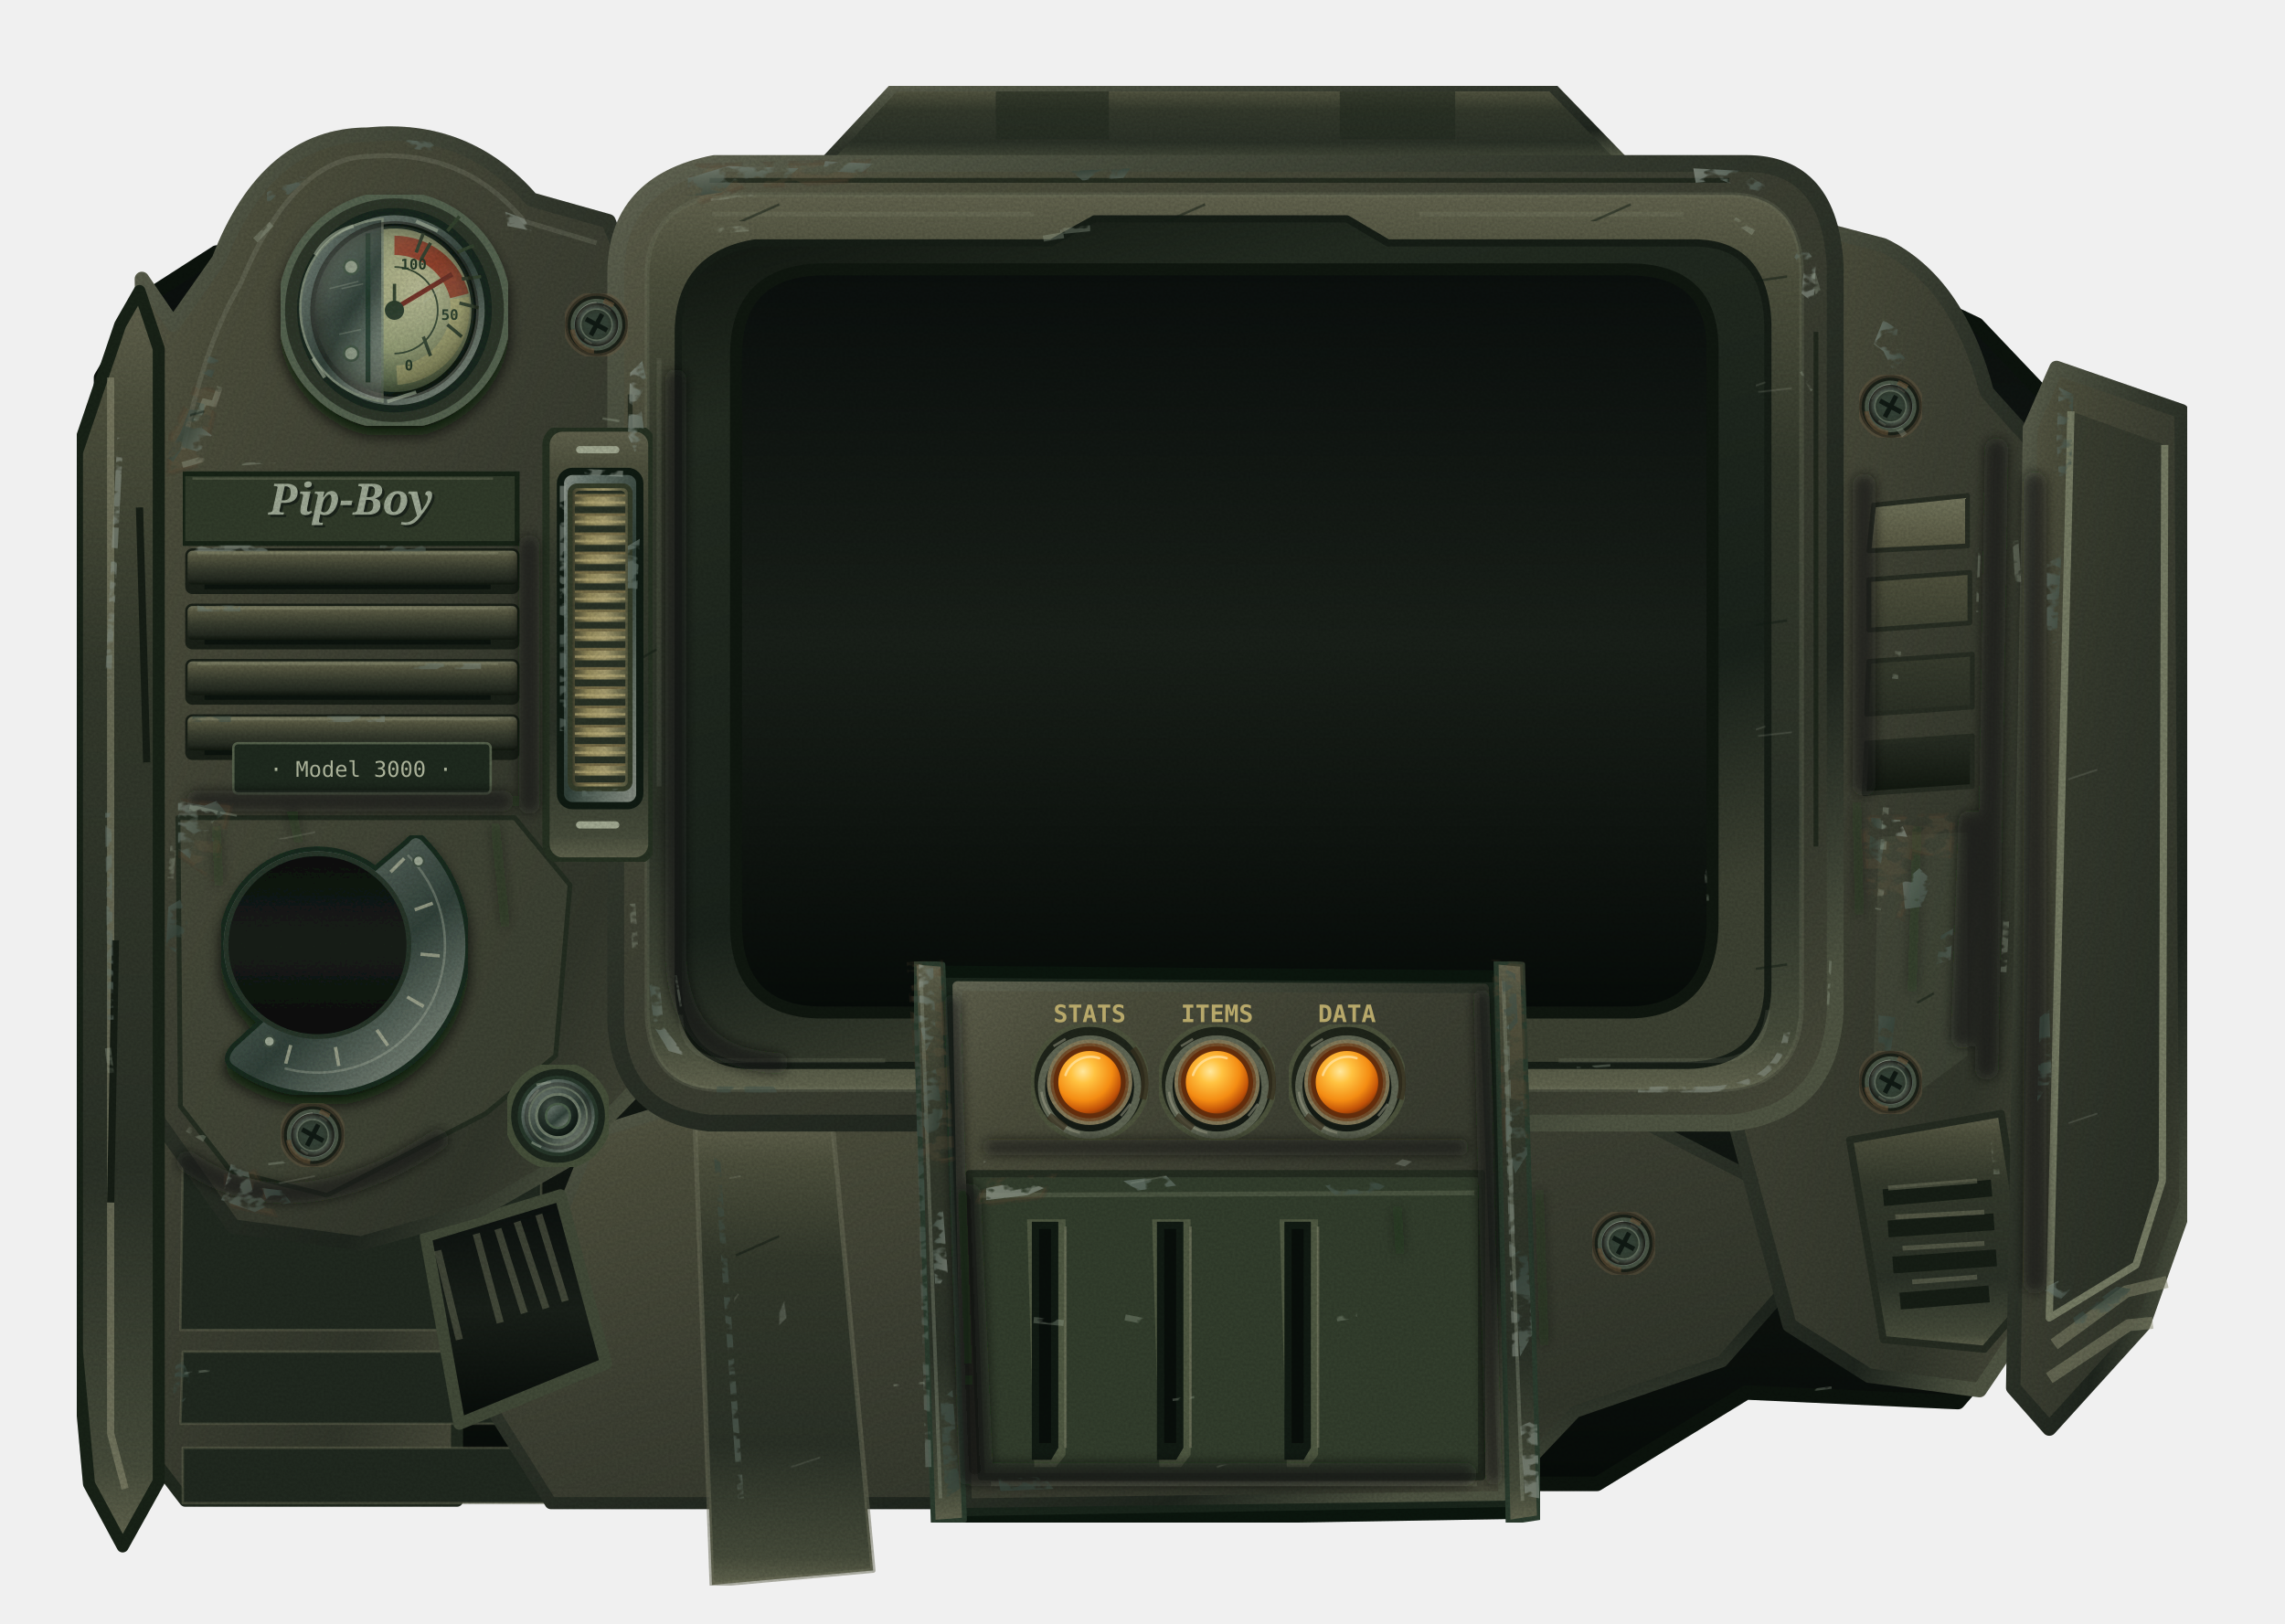
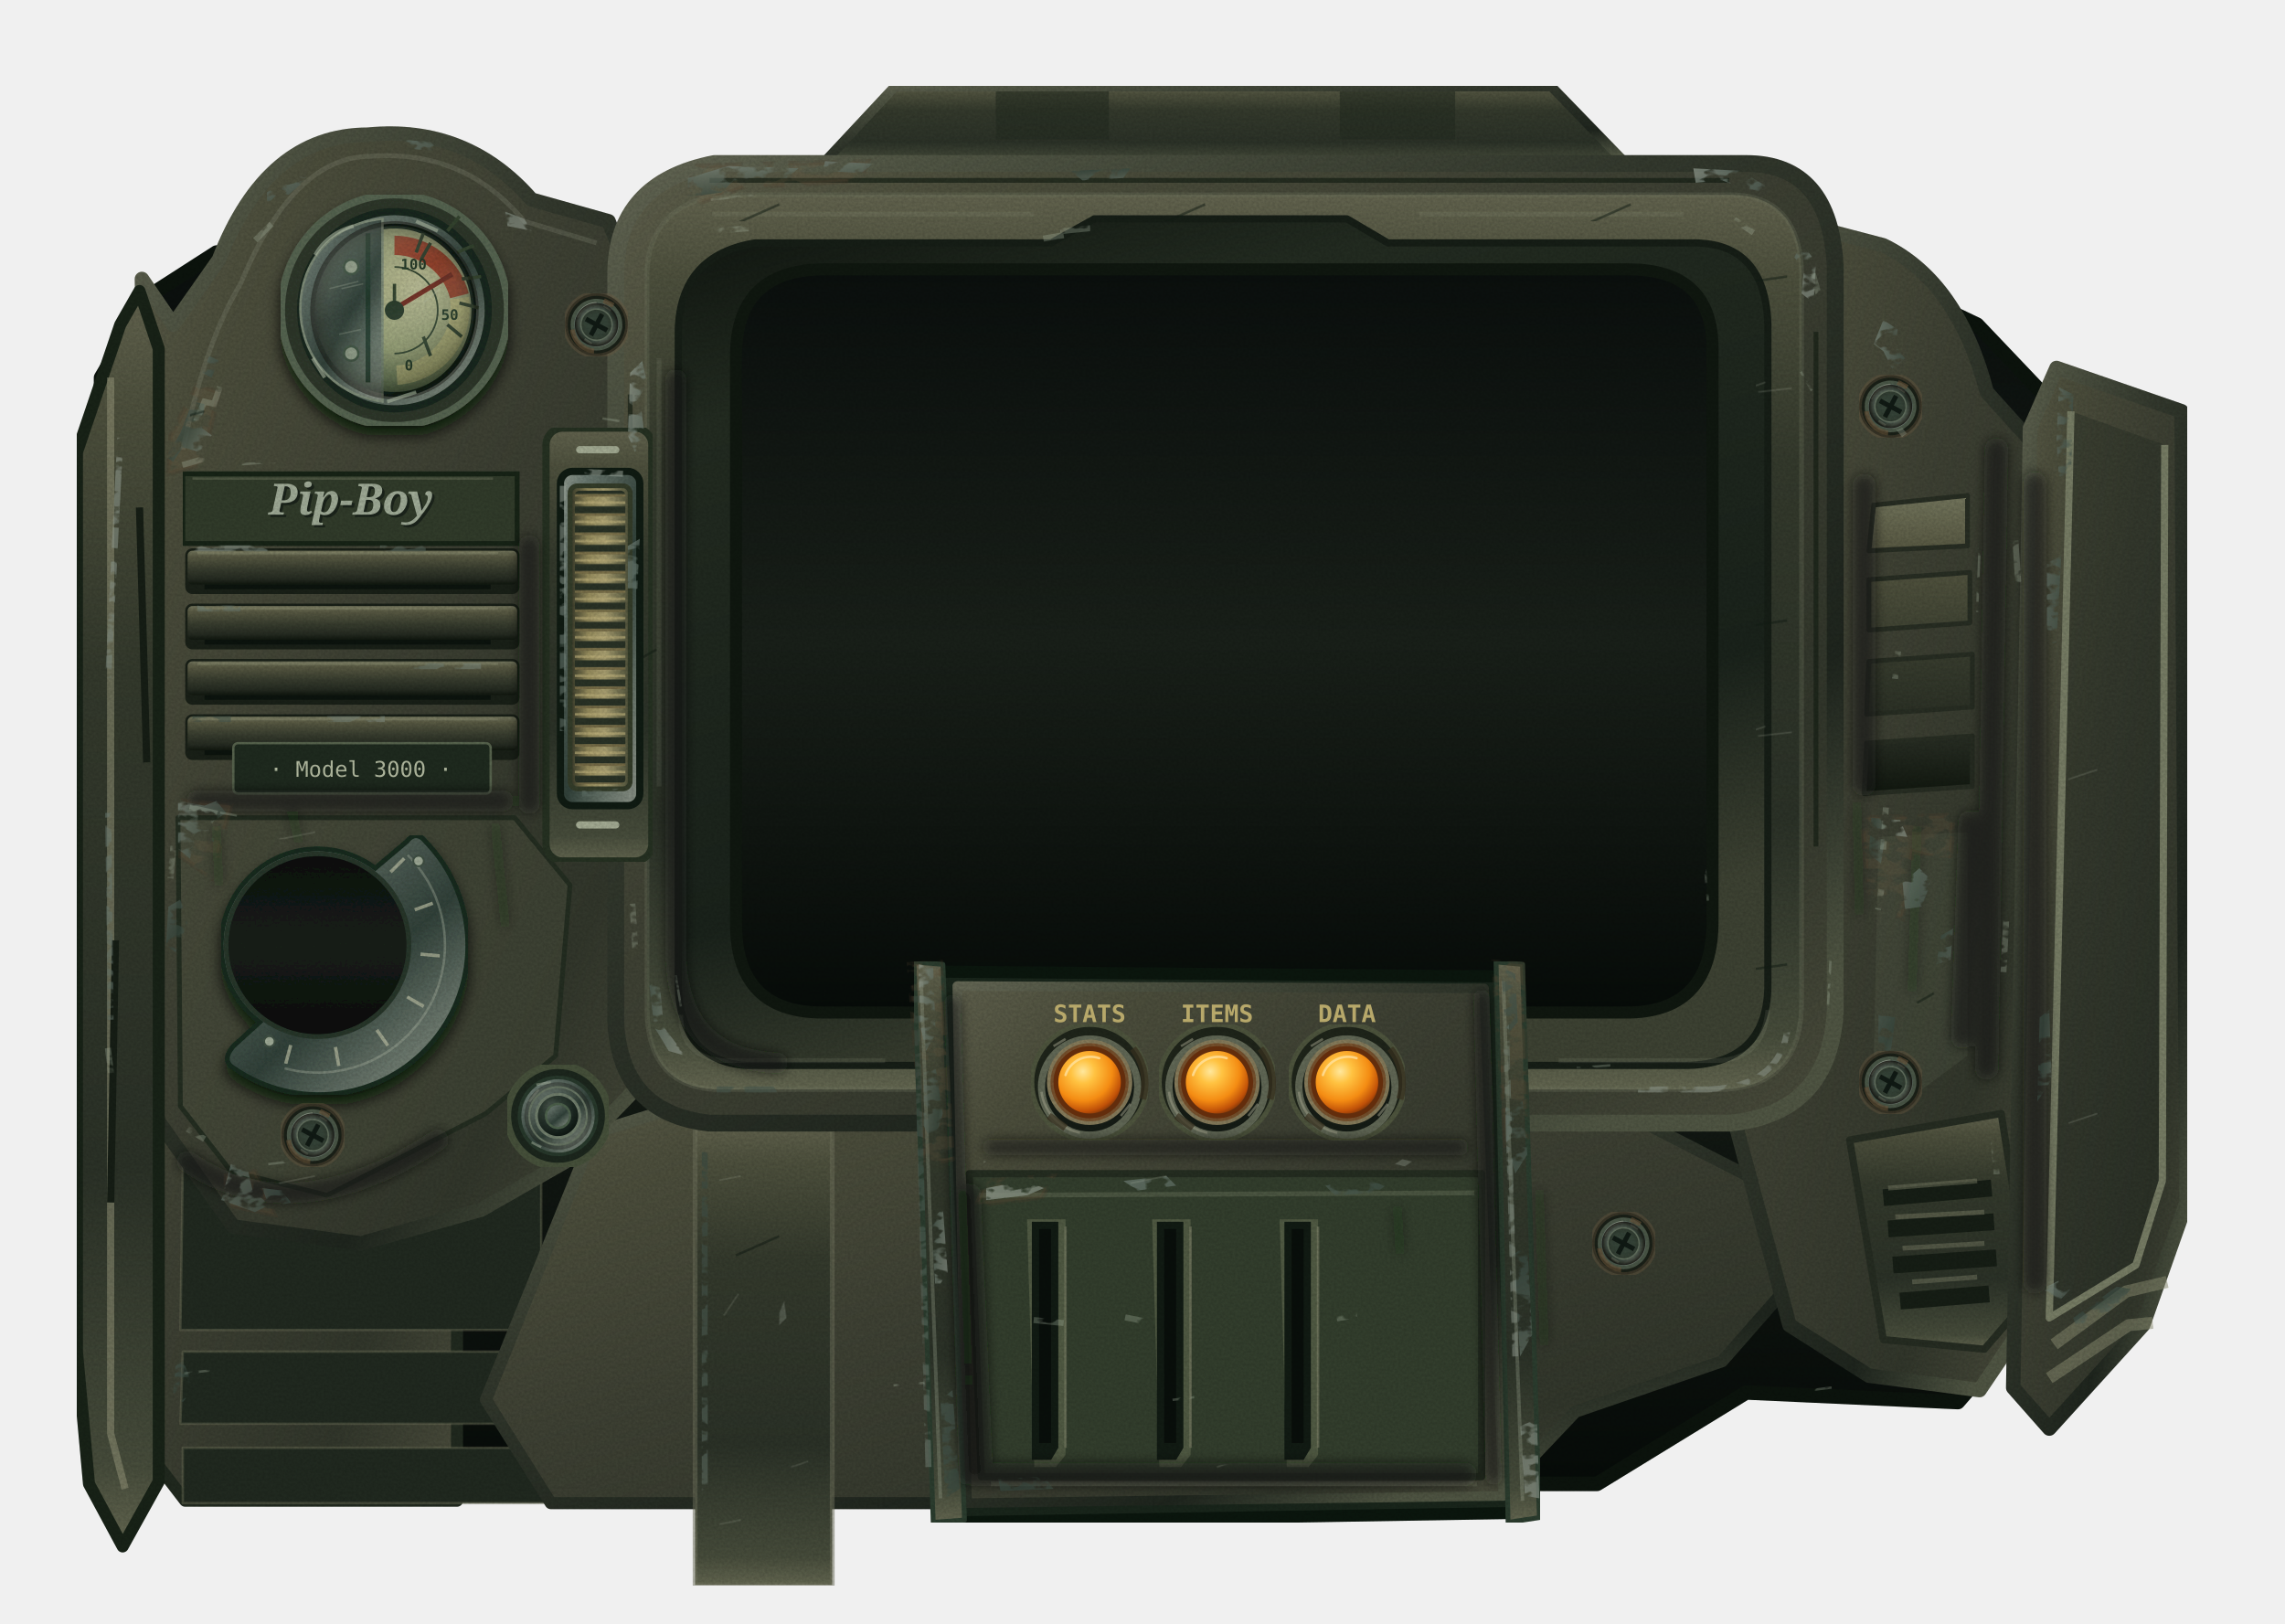
<svg xmlns="http://www.w3.org/2000/svg" width="950" height="675" viewBox="0 0 950 675" fill="none">
  <defs>
    <linearGradient id="paint" x1="0" y1="0" x2="1" y2="1">
      <stop stop-color="#62634f" />
      <stop offset=".16" stop-color="#50523f" />
      <stop offset=".43" stop-color="#414436" />
      <stop offset=".78" stop-color="#34392d" />
      <stop offset="1" stop-color="#4e503f" />
    </linearGradient>
    <linearGradient id="edge" x2=".8" y2="1">
      <stop stop-color="#686b58" />
      <stop offset=".12" stop-color="#555a48" />
      <stop offset=".42" stop-color="#353b2f" />
      <stop offset=".8" stop-color="#20271f" />
      <stop offset="1" stop-color="#535946" />
    </linearGradient>
    <linearGradient id="steel" x2=".85" y2="1">
      <stop stop-color="#99a297" />
      <stop offset=".16" stop-color="#707f76" />
      <stop offset=".36" stop-color="#55645b" />
      <stop offset=".6" stop-color="#33443c" />
      <stop offset=".85" stop-color="#6e7b70" />
      <stop offset="1" stop-color="#879085" />
    </linearGradient>
    <linearGradient id="rim" x2="0" y2="1">
      <stop stop-color="#676852" />
      <stop offset=".09" stop-color="#515440" />
      <stop offset=".3" stop-color="#363c2e" />
      <stop offset=".7" stop-color="#2d3429" />
      <stop offset=".94" stop-color="#4a503e" />
      <stop offset="1" stop-color="#686b54" />
    </linearGradient>
    <linearGradient id="recess" x2=".35" y2="1">
      <stop stop-color="#111711" />
      <stop offset=".22" stop-color="#242d22" />
      <stop offset=".76" stop-color="#1b241c" />
      <stop offset="1" stop-color="#404535" />
    </linearGradient>
    <linearGradient id="rubber" x2="0" y2="1">
      <stop stop-color="#0b100e" />
      <stop offset=".5" stop-color="#1a211a" />
      <stop offset="1" stop-color="#070c09" />
    </linearGradient>
    <linearGradient id="rib" x2="0" y2="1">
      <stop stop-color="#787a60" />
      <stop offset=".18" stop-color="#5b5c45" />
      <stop offset=".54" stop-color="#3a3f30" />
      <stop offset=".84" stop-color="#262c22" />
      <stop offset="1" stop-color="#11180f" />
    </linearGradient>
    <linearGradient id="brass" x2="1" y2="0">
      <stop stop-color="#353828" />
      <stop offset=".3" stop-color="#9b9160" />
      <stop offset=".58" stop-color="#b1a776" />
      <stop offset="1" stop-color="#4d513a" />
    </linearGradient>
    <radialGradient id="dial" cx=".36" cy=".3" r=".75">
      <stop stop-color="#536057" />
      <stop offset=".3" stop-color="#303e35" />
      <stop offset=".66" stop-color="#1e2b24" />
      <stop offset="1" stop-color="#0a1410" />
    </radialGradient>
    <radialGradient id="paper" cx=".65" cy=".35" r=".75">
      <stop stop-color="#bfc199" />
      <stop offset=".55" stop-color="#a5ac7e" />
      <stop offset="1" stop-color="#5b704f" />
    </radialGradient>
    <radialGradient id="amber" cx=".4" cy=".34" r=".7">
      <stop stop-color="#ffe79c" />
      <stop offset=".25" stop-color="#ffc342" />
      <stop offset=".62" stop-color="#f48c13" />
      <stop offset=".85" stop-color="#bf5008" />
      <stop offset="1" stop-color="#622a09" />
    </radialGradient>
    <linearGradient id="glass" x2=".5" y2="1">
      <stop stop-color="#e3f8e6" stop-opacity=".18" />
      <stop offset=".48" stop-color="#c4dfcc" stop-opacity="0" />
      <stop offset="1" stop-color="#06170c" stop-opacity=".3" />
    </linearGradient>
    <radialGradient id="soot">
      <stop offset=".45" stop-color="#231f13" stop-opacity="0" />
      <stop offset=".78" stop-color="#1f2014" stop-opacity=".25" />
      <stop offset="1" stop-color="#100f0a" stop-opacity=".85" />
    </radialGradient>
    <pattern id="wheel-ribs" width="24" height="8" patternUnits="userSpaceOnUse">
      <path d="M0 1h24" stroke="#c5b780" stroke-opacity=".65" />
      <path d="M0 4h24" stroke="#2b3427" stroke-width="3" />
      <path d="M0 6h24" stroke="#786e48" />
    </pattern>
    <pattern id="scuffs" width="177" height="143" patternUnits="userSpaceOnUse">
      <path d="m17 19 9-3m-3 4 18-2m75 45 15-3m-92 49 22-7m63 16 6-9m22-71 12-4" stroke="#b9bdaa" stroke-opacity=".17" stroke-width=".7" />
      <path d="m64 34 21-6m-64 89 14-2m94-22 18-8m-58 46 7-4" stroke="#101a13" stroke-opacity=".5" />
      <path d="m49 55 3-2 4 1-3 2zm98 62 2-5 1 7-3 3z" fill="#a4afa0" fill-opacity=".3" />
    </pattern>
    <filter id="grain" x="0" y="0" width="100%" height="100%" color-interpolation-filters="sRGB">
      <feTurbulence type="fractalNoise" baseFrequency=".9" numOctaves="2" seed="27" />
      <feColorMatrix values="0 0 0 0 0  0 0 0 0 0  0 0 0 0 0  .2 0 0 0 0" />
      <feComposite in2="SourceAlpha" operator="in" result="speckle" />
      <feBlend in="SourceGraphic" in2="speckle" mode="multiply" />
    </filter>
    <filter id="flaking" x="0" y="0" width="100%" height="100%">
      <feTurbulence type="fractalNoise" baseFrequency=".11 .18" numOctaves="3" seed="8" />
      <feColorMatrix values="0 0 0 0 1  0 0 0 0 1  0 0 0 0 1  9 0 0 0 -3.9" />
    </filter>
    <mask id="worn" maskUnits="userSpaceOnUse" x="0" y="0" width="950" height="675">
      <rect width="950" height="675" fill="white" filter="url(#flaking)" />
    </mask>
    <filter id="smudge" x="-20%" y="-20%" width="140%" height="140%">
      <feGaussianBlur stdDeviation="2.5" />
    </filter>
    <filter id="shadow" x="-15%" y="-15%" width="130%" height="140%">
      <feDropShadow dx="0" dy="4" stdDeviation="3" flood-color="#030806" flood-opacity=".8" />
    </filter>
    <g id="screw" filter="url(#grain)">
      <circle r="13" fill="#1b2118" stroke="#726047" stroke-opacity=".35" stroke-width="2" />
      <circle r="10" fill="url(#steel)" stroke="#4d5a4a" stroke-width="1.5" />
      <circle r="6.5" fill="#37463a" stroke="#778875" stroke-width=".6" />
      <path d="M-5-1h4v-4h2v4h4v2H1v4h-2V1h-4z" fill="#111b15" transform="rotate(28)" />
      <path d="M-8-3a9 9 0 0 1 8-6m3 1 3 2M-5 6l3 2" stroke="#bbc3ad" stroke-opacity=".5" />
      <path d="M-10 2a10 10 0 0 0 9 9M3-10l4 2" stroke="#69533a" stroke-width="2" stroke-opacity=".65" />
      <circle r="9" fill="url(#soot)" />
    </g>
    <g id="lamp">
      <g filter="url(#grain)">
        <circle r="24" fill="#20261b" stroke="#515840" stroke-width="2" />
        <circle cy="2" r="20" fill="#161d16" stroke="#656c59" stroke-width="3" />
        <circle r="17" fill="#7c542e" stroke="#8b805e" stroke-width="1.5" />
      </g>
      <circle r="14" fill="url(#amber)" stroke="#632d0c" stroke-width="2" />
      <path d="M-10-3a11 11 0 0 1 14-7" stroke="#ffe7ad" stroke-opacity=".7" stroke-linecap="round" />
      <path d="M-20 4a20 20 0 0 0 16 17M-15-15l5-3m23 32 4-5" stroke="#a1a18a" stroke-opacity=".5" />
      <path d="M18-14a23 23 0 0 1 4 21m-39 7 7 5" stroke="#372f1f" stroke-width="3" stroke-opacity=".7" />
    </g>
    <g id="vent">
      <rect width="139" height="19" rx="3" fill="#1a2118" />
      <rect x="1" y="1" width="137" height="14" rx="2" fill="url(#rib)" />
      <path d="M5 2h125" stroke="#9c9d80" stroke-opacity=".35" />
      <path d="M8 16h119" stroke="#0c140e" stroke-width="2" />
    </g>
    <g id="slot">
      <path d="M-8 0H8V98L4 103H-5z" fill="#545e46" />
      <path d="M-6 1H5v94l-3 5h-8z" fill="#121c14" />
      <path d="M-3 4H2v89H-3z" fill="#090f0b" />
      <path d="M8 3v92" stroke="#a0a086" stroke-opacity=".4" />
    </g>
    <path id="selector-tick" d="M0-43V-51" />
    <g id="selector-knob" filter="url(#shadow)">
      <g filter="url(#grain)">
        <circle r="37" fill="url(#dial)" stroke="#687b6b" stroke-width="2" />
        <circle r="27" fill="url(#dial)" stroke="#18281f" stroke-width="3" />
        <circle r="21" fill="url(#dial)" stroke="#3c5143" stroke-width="1" />
        <path d="M0-33 5-25H-5Z" fill="url(#dial)" stroke="#687b6b" stroke-width="1" />
      </g>
      <path d="M-27-12q5-13 19-16m-3 7 9-2m-28 36 4 6m41 10 6-3" stroke="#9ba999" stroke-opacity=".3" stroke-width="1.2" />
      <path d="m-11-23 6-1m-20 9 3-6m-3 4 1 4m3 35 5 3m38-14 1-7" stroke="#b8c1ae" stroke-opacity=".3" stroke-width=".7" />
    </g>
  </defs>
  <g stroke-linejoin="round" filter="url(#grain)">
    <path d="M62 123 90 105h91l47 35 476 2 55-37 63 30 39 41v353l-47 54-88-4-62 38H91L42 575V157z" fill="url(#rubber)" stroke="#0c140d" stroke-width="6" />
    <path d="M81 165h109v459H77L57 598V188z" fill="url(#paint)" stroke="#222b20" stroke-width="5" />
    <path d="M76 485h149v68H75zm0 77h177v30H75zm0 40h188v23H76z" fill="#222b21" stroke="#71745c" stroke-opacity=".45" />
    <path d="M247 471 321 448l353 14 92 47-50 57-61 21-36 38H229l-27-43z" fill="url(#paint)" stroke="url(#edge)" stroke-width="5" />
-     <path d="m289 469 57-3 17 187-67 6z" fill="url(#rim)" stroke="#747761" stroke-opacity=".5" stroke-width="2" />
-     <path d="m303 480 28-3 17 169-39 1z" fill="url(#scuffs)" />
-     <path d="m177 514 56-17 19 70-61 25z" fill="url(#rubber)" stroke="#454e3b" stroke-width="5" />
-     <path d="m182 520 9 37m7-44 10 37m-1-39 11 35m-3-38 12 36m-3-39 11 36" stroke="#7d8266" stroke-opacity=".45" stroke-width="3" />
+     <rect x="289" y="466" width="57" height="193" fill="url(#rim)" stroke="#747761" stroke-opacity=".5" stroke-width="2" />
+     <rect x="299" y="478" width="37" height="169" fill="url(#scuffs)" />
    <path d="M59 116 72 135 91 108Q111 56 153 56q41-4 68 27l32 9 24 60-12 300-30 31-35 20-50 14-53-7-32-45z" fill="url(#paint)" stroke="url(#edge)" stroke-width="6" />
    <path d="M76 187q9-44 24-69 22-53 54-53 39-3 64 27l30 9" stroke="#959984" stroke-opacity=".26" stroke-width="2" />
    <path d="M74 340h140l23 28-6 71-29 24-66 34-40-10-21-27z" fill="#505743" fill-opacity=".4" stroke="#252f22" stroke-width="2" />
    <path d="M50 135 58 121 66 145v471l-15 27-14-26-5-55V188z" fill="url(#rim)" stroke="#192418" stroke-width="5" />
    <path d="M46 157v439l6 23" stroke="#9a9b7e" stroke-opacity=".55" stroke-width="3" />
    <path d="m58 211 3 106m-13 74-2 109" stroke="#171f16" stroke-width="3" />
    <path d="m741 91 42 11q31 15 43 61l18 20v364l-21 31-46-6-33-21-25-93z" fill="url(#paint)" stroke="url(#edge)" stroke-width="6" />
    <path d="m779 210 39-4v21l-41 2zm-2 31 42-3v21l-42 3zm0 34 43-3v22l-44 3zm-1 34 44-3v21l-45 3z" fill="url(#rib)" stroke="#292f24" stroke-width="2" />
    <path d="m781 348 37-2v93l-19 14-20-12z" fill="#687059" fill-opacity=".22" />
    <path d="m769 474 63-11 12 76-19 22-42-4z" fill="url(#rim)" stroke="#272e23" stroke-width="3" />
    <path d="m783 498 45-4m-43 17 44-3m-42 18 43-3m-40 18 37-3" stroke="#171f16" stroke-width="7" />
    <path d="m785 494 37-3m-34 15 37-2m-34 15 34-2m-30 16 27-2" stroke="#8e9176" stroke-opacity=".4" stroke-width="2" />
    <path d="m855 153 52 18 2 329-18 51-39 43-15-17 7-399z" fill="url(#paint)" stroke="url(#edge)" stroke-width="6" />
    <path d="m861 171-9 377 36-22 11-35 1-306" fill="#202a20" fill-opacity=".35" stroke="#7c8269" stroke-width="3" />
    <path d="m854 559 30-22 17-4m-49 40 33-22 10-1" stroke="#97997b" stroke-opacity=".5" stroke-width="5" />
    <path d="m344 66 28-30h273l32 33" fill="url(#rim)" stroke="url(#edge)" stroke-width="4" />
    <path d="M414 38h47v20h-47zm143 0h48v20h-48z" fill="#252e22" fill-opacity=".6" />
    <path d="M297 68h429q35 0 37 43v309q-2 43-44 47H295q-37-4-39-42V114q0-38 41-46z" fill="url(#paint)" stroke="url(#edge)" stroke-width="7" />
    <path d="M299 81h420q29 0 30 32v304q0 34-32 36H298q-29-1-29-34V115q0-29 30-34z" fill="url(#rim)" stroke="#777c64" stroke-opacity=".3" stroke-width="2" />
    <path d="M314 101h123l18-10h105l17 10h127q30 0 31 34v276q-1 31-33 32H310q-27-2-28-33V137q1-31 32-36z" fill="url(#recess)" stroke="#171f17" stroke-width="3" />
    <path d="M341 112h336q35 0 35 33v238q0 37-34 38H342q-36 0-36-37V148q0-35 35-36z" fill="url(#rubber)" stroke="#101810" stroke-width="5" />
    <path d="M296 89h134m160 0h110M274 149v178m9 95q0 17 17 19h68m280 0h65q20 0 22-21" stroke="#a4aa90" stroke-opacity=".15" stroke-width="2" />
    <path d="M295 75h424M262 164v128m493-154v214" stroke="#182216" stroke-opacity=".7" stroke-width="2" />
  </g>
  <g transform="translate(164 129)" filter="url(#shadow)">
    <g filter="url(#grain)">
      <ellipse rx="47" ry="48" fill="#30392c" stroke="#596854" stroke-width="3" />
      <ellipse rx="39" ry="41" fill="url(#steel)" stroke="#1b291f" stroke-width="3" />
      <ellipse rx="33" ry="35" fill="url(#paper)" stroke="#0e2117" stroke-width="2" />
      <path d="M0-27a28 28 0 0 1 27 21" stroke="#a34730" stroke-width="8" />
      <path d="M1 27a28 28 0 0 0 26-32" stroke="#c6c286" stroke-width="8" />
      <g stroke="#354631" stroke-width="1.4">
        <path d="M0-32v8m12-29-3 8" transform="translate(0 21)" />
        <path d="m15-28-4 7m16-18-5 6m11 6-7 3m10 10-8 1m7 12-8-2m1 14-6-5m-7 13-3-8" />
        <path d="M0-18a18 18 0 0 1 0 36" stroke-width=".7" />
      </g>
      <g fill="#243a27" font-family="monospace" font-size="6" font-weight="bold" text-anchor="middle">
        <text x="8" y="-17">100</text>
        <text x="23" y="4">50</text>
        <text x="6" y="25">0</text>
      </g>
      <path d="M-1 0 24-15" stroke="#762c23" stroke-width="2" />
      <circle r="4" fill="#283a29" />
      <path d="M-5-38C-50-34-51 31-5 38z" fill="url(#steel)" stroke="#82907c" stroke-width="1" />
      <path d="M-11-32v62" stroke="#253d30" stroke-width="2" />
      <circle cx="-18" cy="-18" r="3" fill="#a4b19b" stroke="#425846" />
      <circle cx="-18" cy="18" r="3" fill="#a4b19b" stroke="#425846" />
    </g>
    <ellipse rx="35" ry="37" fill="url(#soot)" opacity=".55" />
    <path d="M-33-23q5-9 16-12m26-2 9 4m-52 53 5 8m26 10 12-4" stroke="#a6b09c" stroke-opacity=".6" stroke-width="1.5" />
    <path d="m-22-9 9-2m-14 2 12-3m-8 22 9-2m26-11 7-6" stroke="#b3bda8" stroke-opacity=".24" stroke-width=".6" />
    <ellipse rx="33" ry="35" fill="url(#glass)" />
  </g>
  <g filter="url(#grain)">
    <path d="M76 197h139v29H76z" fill="#333e2c" stroke="#182517" stroke-width="2" />
    <path d="M80 199h125" stroke="#94987b" stroke-opacity=".3" />
    <text x="147" y="215" fill="#1c251c" font-family="Georgia,serif" font-size="18" font-style="italic" font-weight="bold" text-anchor="middle">Pip-Boy</text>
    <text x="146" y="214" fill="#a6b29d" font-family="Georgia,serif" font-size="18" font-style="italic" font-weight="bold" text-anchor="middle">Pip-Boy</text>
    <use href="#vent" x="77" y="228" />
    <use href="#vent" x="77" y="251" />
    <use href="#vent" x="77" y="274" />
    <use href="#vent" x="77" y="297" />
    <rect x="97" y="309" width="107" height="21" rx="2" fill="#202c20" stroke="#5b6851" />
    <text x="150" y="323" fill="#bbc3a8" font-family="monospace" font-size="9" text-anchor="middle">· Model 3000 ·</text>
    <rect x="227" y="178" width="44" height="180" rx="7" fill="url(#rim)" stroke="#273323" stroke-width="3" />
    <rect x="233" y="196" width="33" height="139" rx="5" fill="url(#steel)" stroke="#101c13" stroke-width="3" />
    <rect x="237" y="202" width="25" height="126" rx="3" fill="url(#brass)" stroke="#363f2b" stroke-width="2" />
    <rect x="239" y="204" width="21" height="122" rx="2" fill="url(#wheel-ribs)" />
    <path d="M241 187h15m-15 156h15" stroke="#aab299" stroke-width="3" stroke-linecap="round" />
  </g>
  <g id="selector-scale" transform="translate(132 393)" filter="url(#shadow)">
    <g filter="url(#grain)">
      <path d="M24-32 37-43Q41-48 45-43A62 62 0 0 1-35 51Q-40 48-35 42L-24 32A40 40 0 0 1 24-32Z" fill="url(#steel)" stroke="#182d20" stroke-width="2" />
      <path d="M37.477-37.477A53 53 0 0 1-13.718 51.194" stroke="#bec7b3" stroke-opacity=".35" stroke-width="1" />
      <g stroke="#c2c6aa" stroke-opacity=".7" stroke-width="1.4">
        <use href="#selector-tick" transform="rotate(45)" />
        <use href="#selector-tick" transform="rotate(70)" />
        <use href="#selector-tick" transform="rotate(95)" />
        <use href="#selector-tick" transform="rotate(120)" />
        <use href="#selector-tick" transform="rotate(145)" />
        <use href="#selector-tick" transform="rotate(170)" />
        <use href="#selector-tick" transform="rotate(195)" />
      </g>
      <g fill="#a5b19d" stroke="#425346" stroke-width=".8">
        <circle cx="42" cy="-35" r="2.2" />
        <circle cx="-20" cy="40" r="2.2" />
      </g>
      <circle r="38" fill="url(#rubber)" stroke="#29382c" stroke-width="2" />
    </g>
  </g>
  <use href="#screw" x="248" y="135" />
  <use href="#screw" x="786" y="169" />
  <use href="#screw" x="786" y="450" />
  <use href="#screw" x="130" y="472" />
  <use href="#screw" x="675" y="517" />
  <g transform="translate(232 464)" filter="url(#grain)">
    <circle r="21" fill="#1d281e" stroke="#49543d" stroke-width="3" />
    <circle r="16" fill="url(#steel)" stroke="#293b2d" stroke-width="1.5" />
    <circle r="12" fill="url(#steel)" stroke="#80917c" stroke-width=".8" />
    <circle r="9" fill="url(#dial)" stroke="#7b8a77" stroke-width="1.2" />
    <circle r="5" fill="url(#steel)" stroke="#50654f" />
    <path d="m-12-6 4-5m-1-2 6-1m-8 25 4 2" stroke="#afbaa4" stroke-opacity=".5" />
    <circle r="14" fill="url(#soot)" opacity=".4" />
  </g>
  <g filter="url(#grain)" stroke-linejoin="round">
    <path d="m388 404 238 2 8 223-239 4z" fill="#1a271c" stroke="#0b170e" stroke-width="5" />
    <path d="m398 410 219 1 8 211-223 3z" fill="url(#paint)" stroke="url(#edge)" stroke-width="4" />
    <path d="M403 488h213v126H408z" fill="#35412f" stroke="#262f22" stroke-width="3" />
    <path d="m407 497 206-1M412 617h202" stroke="#8b9176" stroke-opacity=".3" stroke-width="2" />
    <use href="#slot" x="435" y="507" />
    <use href="#slot" x="487" y="507" />
    <use href="#slot" x="540" y="507" />
    <path d="m380 400 12 1 9 231-13 1z" fill="url(#rim)" stroke="#2d3f30" stroke-width="2" />
    <path d="m622 400 11 1 7 230-13 2z" fill="url(#rim)" stroke="#2d3f30" stroke-width="2" />
    <path d="m383 408 8 215m234-215 8 216" stroke="#b3baa4" stroke-opacity=".3" stroke-width="1.5" />
  </g>
  <g fill="#b7a86a" font-family="monospace" font-size="10" font-weight="bold" text-anchor="middle">
    <text x="453" y="425">STATS</text>
    <text x="506" y="425">ITEMS</text>
    <text x="560" y="425">DATA</text>
  </g>
  <use href="#lamp" x="453" y="450" />
  <use href="#lamp" x="506" y="450" />
  <use href="#lamp" x="560" y="450" />
  <g stroke="#11170f" stroke-opacity=".65" stroke-linecap="round" filter="url(#smudge)">
    <path d="M82 333h127M220 227v107M78 483q44 30 104-9M281 158v237q0 45 42 47" stroke-width="8" />
    <path d="M775 202v124m44 16-3 89M830 187l-4 257M846 201v332M403 497l5 116h201" stroke-width="9" />
    <path d="M412 477h195M396 417l6 197M616 415l5 199" stroke-width="6" />
    <path d="m90 345 1 22m115-23 4 40m-89-48 3 13m648-14 1 44m24-34-2 66m-155 85 2 62m-61-55 1 17" stroke-width="3" stroke-opacity=".4" />
  </g>
  <g mask="url(#worn)">
    <g fill="#766244" fill-opacity=".18" stroke="#493b29" stroke-opacity=".25" stroke-width="2">
      <path d="m71 181 11-21 9 3-7 30-14 4zm5 152 20 2-8 30-13-9zm18 156 12-2 8 18-20-4z" />
      <path d="m288 69 73-2-3 8-49 3-23 8zm486 271 38-1-1 19-16-4-4 28-14-9z" />
      <path d="m378 401 13-1 5 82-12 2zm243-1 12 1 2 72-9 3zm-211 91 28-2-5 9-27 3z" />
    </g>
    <g fill="url(#steel)" opacity=".65">
      <path d="m75 180 5-13 5 1-1 10 4 3-5 7-7-2-4 6-3-2zm9-25 3-7 4 2-3 7z" />
      <path d="m74 333 11 2 5-2 4 5-6 4 1 8-8-2-2 9-5-4zm-4 44 5-3 3 10-5 12-4-3z" />
      <path d="m96 484 7 2 2 9 7 6-6 3-14-5zm13 10 8 1 4 5-9 2zm-36 74 3-2 5 11-5 6-4-4z" />
      <path d="m111 80 10-7 7 1-8 7-4-1-5 5zm55-22 13 1 4 4-11-1zm44 30 8 3 3 5-10-2z" />
      <path d="m286 74 17-5 29 1-5 4-22 1-5 5-14 2zm57-7 20 1-5 4-16-1zm102 4 25-1-3 4-17 1z" />
      <path d="m704 70 19 1 11 6-2 4-16-6-11 1zm45 31 6 8-1 17-5-4 1-10-4-5z" />
      <path d="m262 155 5-5 2 9-3 6 2 16-4 7-3-7zm-1 72 5-3-1 21-4 3zm9 183 4-4 2 21 9 12-7-2-6-10z" />
      <path d="m783 133 6 4-1 7 4 5-5 5-4-8-4-3zm-5 207 12 1 3 7-9-1-2 12-5-4z" />
      <path d="m791 367 7-6 5 5-4 11-7 1zm16 22 5-3-1 13-6 2zm-26 33 7 1-2 15-5-3z" />
      <path d="m856 161 6 3-1 36-5-2-1-14zm-5 73 6-3-2 36-4 1zm-3 189 4-3 1 29-6 9z" />
      <path d="m851 535 8-4 2 5-11 11-3-4zm11 13 18-13 6 1-7 8-15 10z" />
      <path d="m382 401 6 1 1 28-4 7-3-13zm2 45 5-2 3 19-4 13-4-8zm3 62 5-6 2 27-5 8z" />
      <path d="m391 582 5-4 3 41-6 4zm233-180 6 3 1 20-5 6zm2 57 7-1 2 22-5 8-4-14z" />
      <path d="m629 522 6-5 2 38-5 9zm3 71 7-3 1 33-6-1zm-222-99 16-3 8 3-7 3-17 2z" />
      <path d="m467 491 18-2 4 4-16 2zm84 2 15-3 10 3-4 3-17 1zm-136 122 19-1 4 5-22 1z" />
    </g>
    <g fill="none" stroke="url(#steel)" stroke-width="2.5" stroke-opacity=".55">
      <path d="M78 228h37m43 0h19M82 253h18M172 277h28M80 299h16m40 0h24" />
      <path d="m239 196 20 1m-25 5v102m8 26 17-1M298 453h30m14 0h12M681 453h29q29-1 33-24" />
-       <path d="m50 182-5 100m0 56 1 86m252 55 10 144m73-211 5 198m240-187 4 141" />
+       <path d="M50 182 45 282M45 338 46 424M293 479V623M381 412 386 610M626 423 630 564" />
    </g>
  </g>
  <g stroke="#a7b5a0" stroke-opacity=".3" stroke-linecap="square" mask="url(#worn)">
    <path d="m82 174 3-7 4 1 2-6m-14 31 7-2m23-92 5-5m-32 242 9 2-3 7m-14 8-1 11m8 106 5 3m-39-36 1 8m217-68 1 16m33-297 13-1m132 1 10-1m-17 4 6-1m281-6 6 4m26 19 2 7m31 53 4 5m-2 92-1 9m-4 56-1 15m-1 19-1 6m57-151 1 15m-5 143-1 19m-4 73 1 11m-399 62 10 1m28-2 5 1m83-1 6-1" stroke-width="2.5" />
    <path d="m101 193 13-1m-22 146 6 1m14 145 8-1m-43 88 18-2m156-395 6 1m39-92 18-2m-33 325 2 12m90 59 8-1m275-32 13-1m40-81 1 12m39-219 4 7m8 238-1 18m-7 160 8-1m62-349-1 26m-450 322 12-1m104 7 8-1" stroke-width="1" />
  </g>
  <g fill="url(#scuffs)">
    <path d="M79 169h29v21H79zm-1 166h142v14H78zm21 157 127-41 12 26-105 40-29-7z" />
    <path d="M283 77h445v15H283zm-17 62h14v254h-14zm464-26h15v319h-15z" />
    <path d="M785 342h29v84h-29zm74-161 36 6-1 302-34 23zM409 481h202v17H409zm-1 128h207v11H408z" />
  </g>
</svg>
